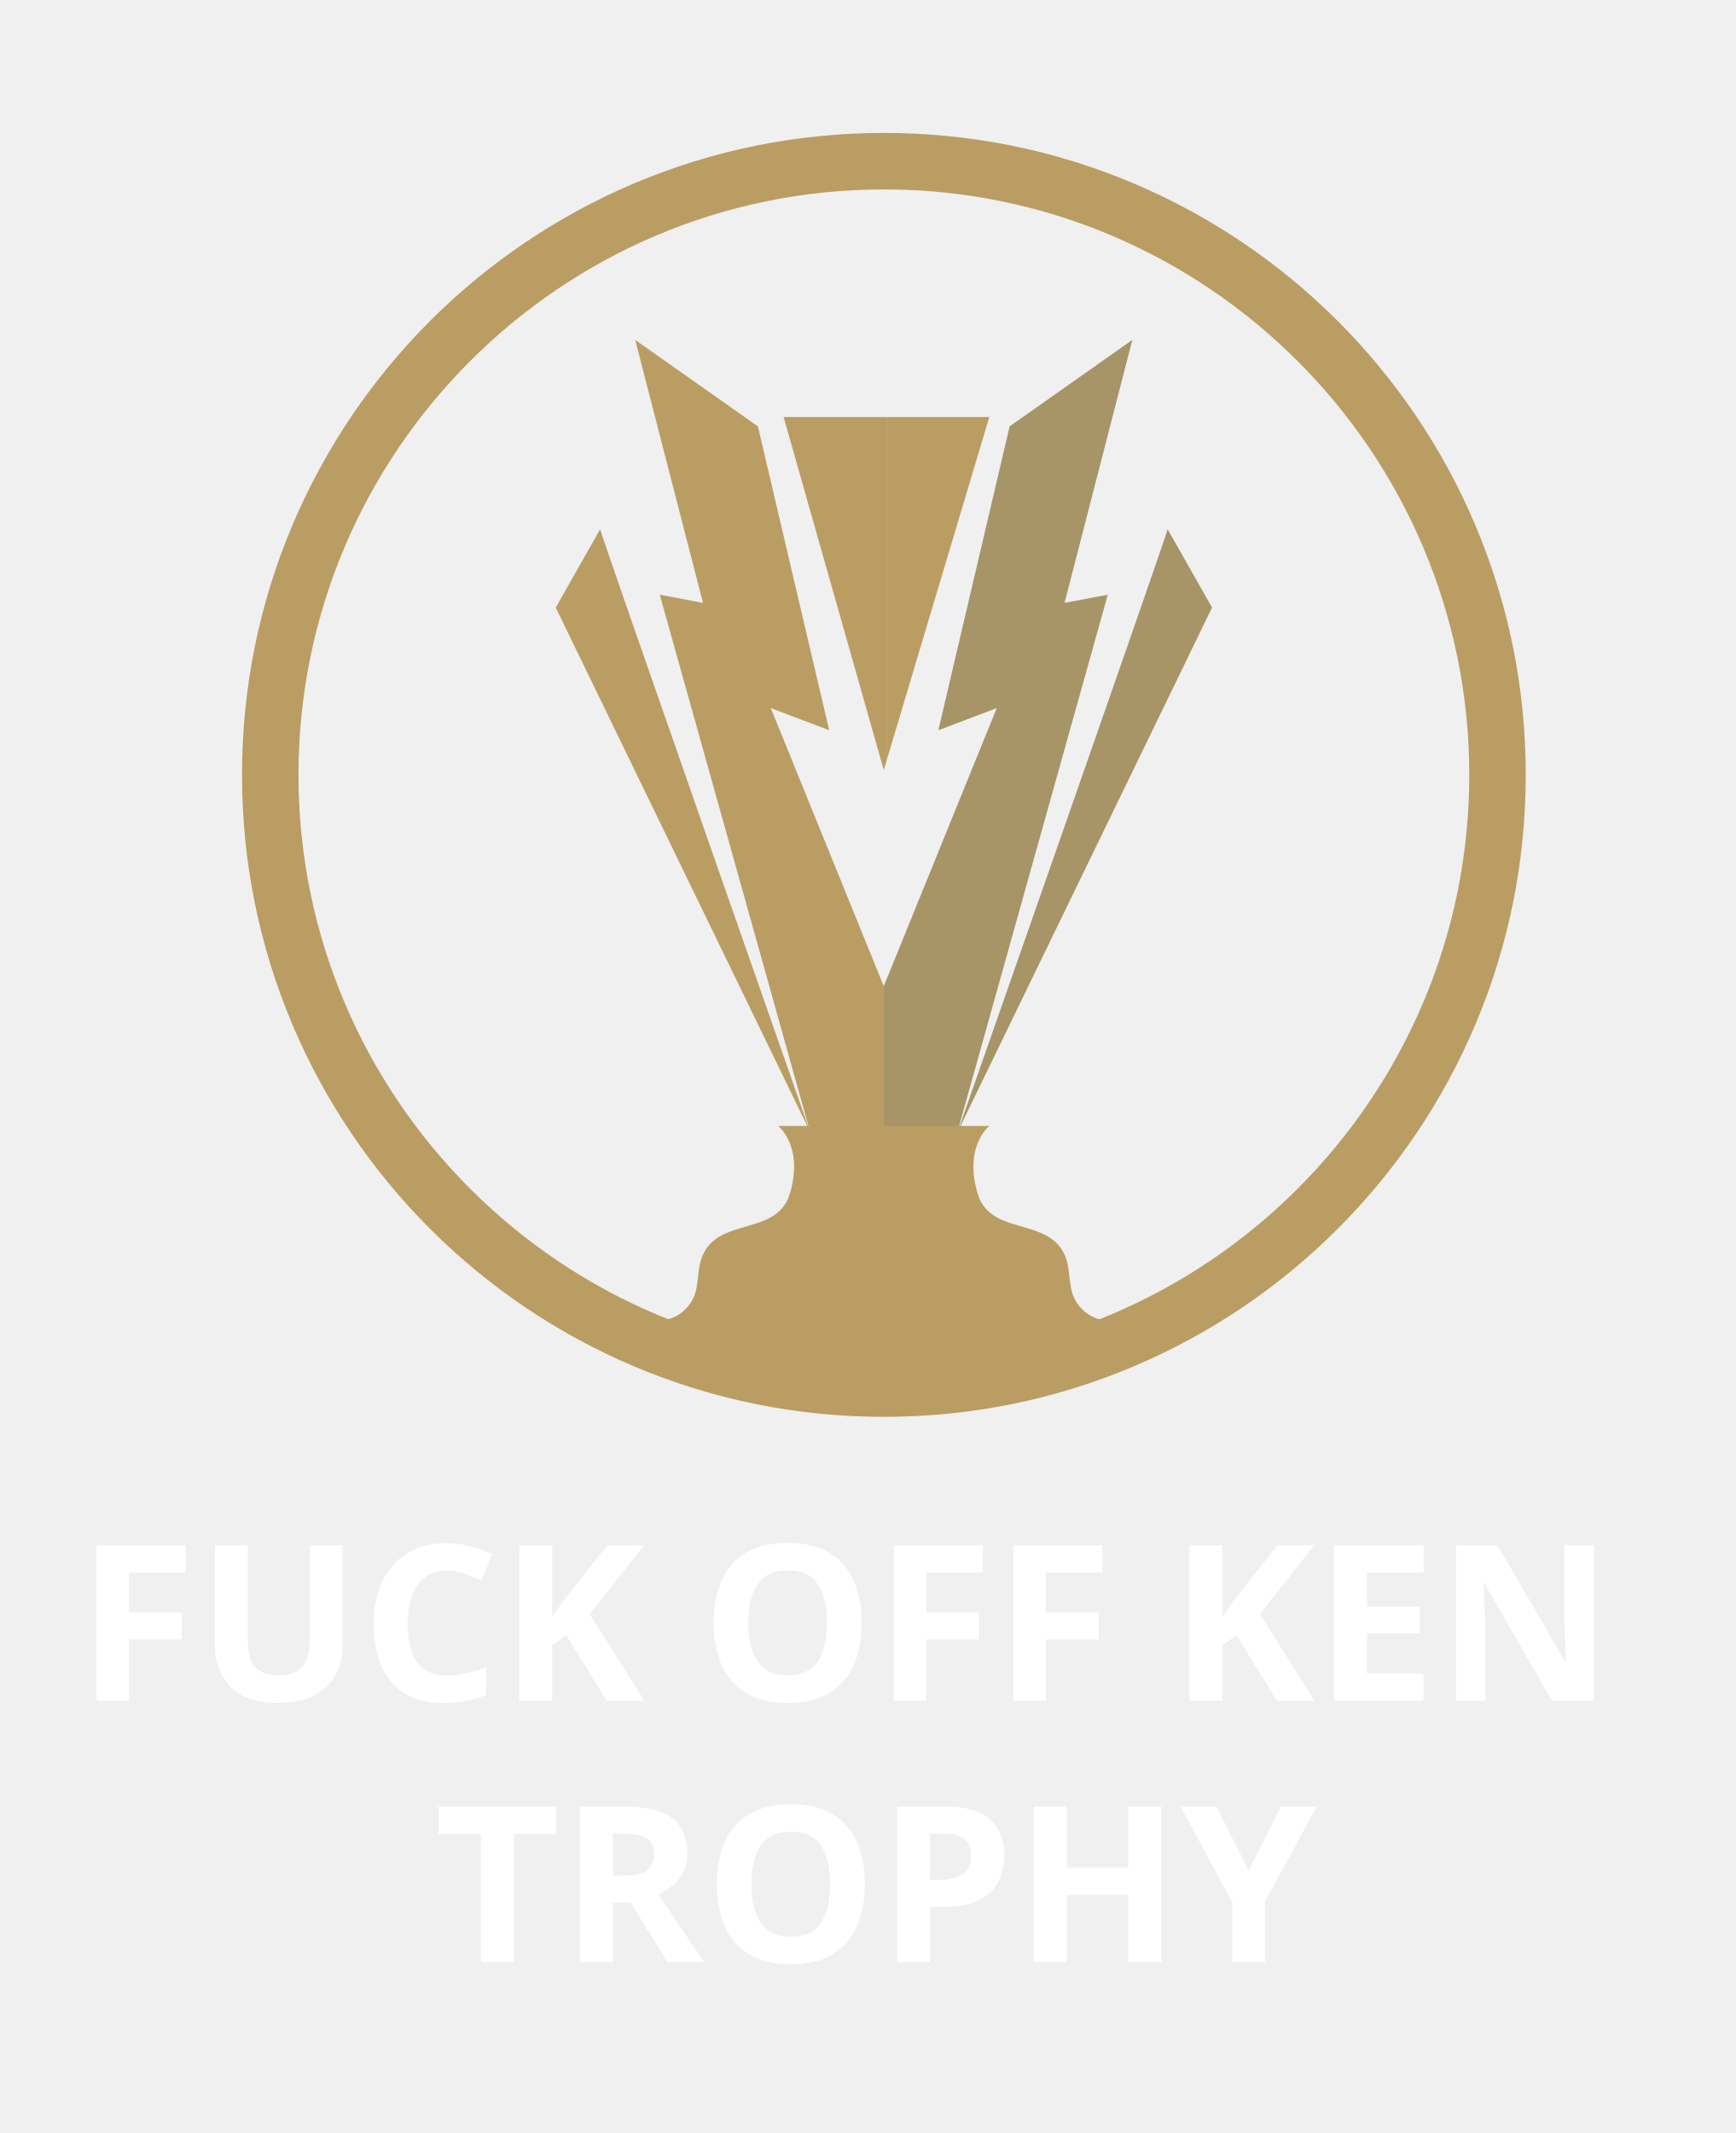
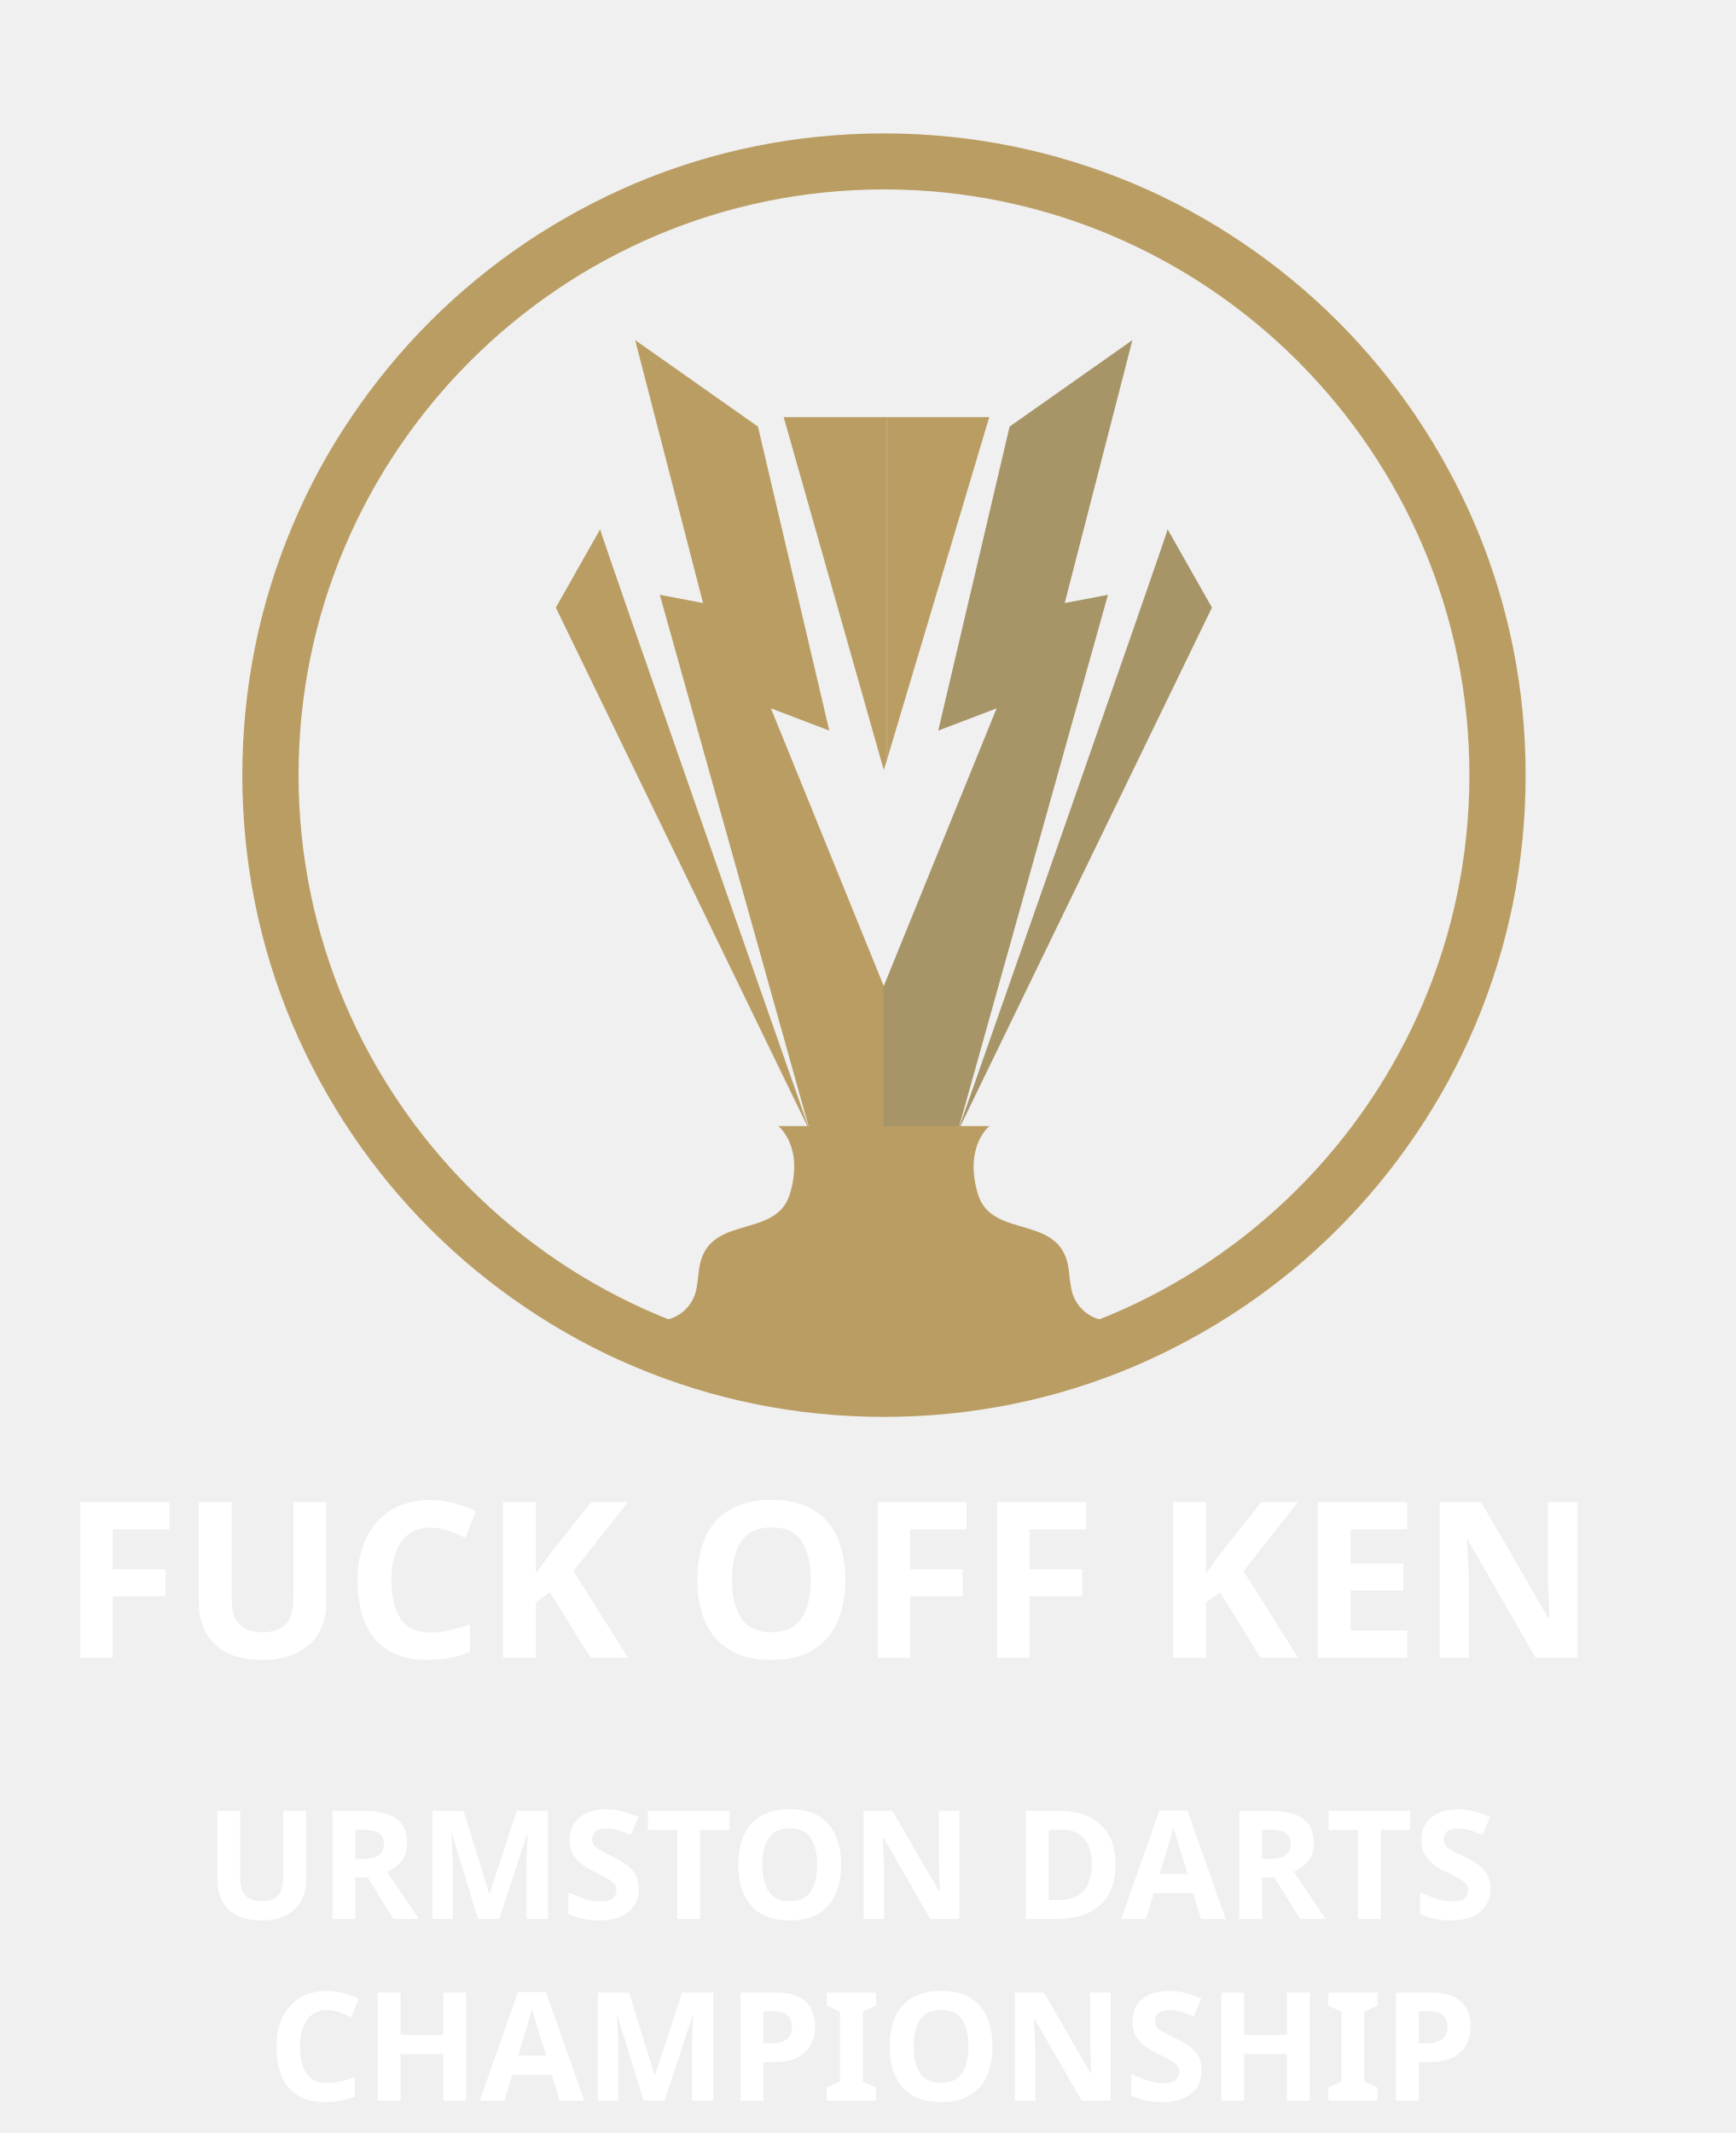
- <svg xmlns="http://www.w3.org/2000/svg" id="Layer_1" version="1.1" viewBox="0 0 802.72 986.55">
+ <svg xmlns="http://www.w3.org/2000/svg" id="Layer_1" version="1.1" viewBox="0 0 802.7 986.5">
  <defs>
    <style>
      .st0 {
        fill: #124735;
      }

      .st1 {
+         font-size: 70px;
+       }
+ 
+       .st1, .st2 {
+         fill: #fff;
+         font-family: Swiss721BT-Bold, 'Swiss 721 BT';
+         font-weight: 700;
+         isolation: isolate;
+       }
+ 
+       .st3 {
        fill: #a79467;
      }

      .st2 {
-         fill: #fff;
-         font-family: Swiss721BT-Bold, 'Swiss 721 BT';
-         font-size: 100.72px;
-         font-weight: 700;
+         font-size: 100.7px;
      }

-       .st3 {
+       .st4 {
        fill: #ba9d63;
      }
    </style>
  </defs>
-   <path class="st3" d="M379.79,541.57l-74.6-266.51,20,3.78-31.35-121.63,56.76,40,32.98,140.55-27.03-10.27,52.27,128.66v87.58s-29.03-6.49-29.03-2.16Z" />
-   <path class="st3" d="M277.62,244.79c0,1.62,97.09,278.62,97.09,278.62l-117.63-242.4,20.54-36.22Z" />
+   <path class="st4" d="M379.8,541.6l-74.6-266.5,20,3.8-31.4-121.6,56.8,40,33,140.6-27-10.3,52.3,128.7v87.6s-29-6.5-29-2.2h0Z" />
+   <path class="st4" d="M277.6,244.8c0,1.6,97.1,278.6,97.1,278.6l-117.6-242.4,20.5-36.2h0Z" />
  <g>
-     <path class="st1" d="M437.85,541.57l74.6-266.51-20,3.78,31.35-121.63-56.76,40-32.98,140.55,27.03-10.27-52.27,128.66v87.58s29.03-6.49,29.03-2.16Z" />
-     <path class="st1" d="M540.13,244.79c0,1.62-97.09,278.62-97.09,278.62l117.63-242.4-20.54-36.22Z" />
+     <path class="st3" d="M437.9,541.6l74.6-266.5-20,3.8,31.3-121.6-56.8,40-33,140.6,27-10.3-52.3,128.7v87.6s29-6.5,29-2.2h0Z" />
+     <path class="st3" d="M540.1,244.8c0,1.6-97.1,278.6-97.1,278.6l117.6-242.4-20.5-36.2h0Z" />
  </g>
  <g>
-     <polygon class="st3" points="362.49 192.89 408.82 356.15 410.06 351.99 410.06 192.89 362.49 192.89" />
-     <polygon class="st3" points="410.06 192.89 410.06 351.99 457.64 192.89 410.06 192.89" />
+     <polygon class="st4" points="362.5 192.9 408.8 356.1 410.1 352 410.1 192.9 362.5 192.9" />
+     <polygon class="st4" points="410.1 192.9 410.1 352 457.6 192.9 410.1 192.9" />
  </g>
-   <path class="st3" d="M513.5,610.88c-8.89,0-16.51-6.37-18.05-15.13-.41-2.31-.75-4.79-1.01-7.47-2.72-28.04-35.66-14.16-42.2-36.21s5.44-31.31,5.44-31.31h-97.73s11.98,9.26,5.44,31.31c-6.53,22.05-39.47,8.17-42.2,36.21-.26,2.67-.6,5.16-1.01,7.47-1.54,8.76-9.16,15.13-18.05,15.13h0v20.69h209.35v-20.69h0Z" />
-   <path class="st3" d="M408.87,655.31c-40.07,0-78.96-7.85-115.57-23.34-17.59-7.44-34.56-16.65-50.44-27.38-15.72-10.62-30.5-22.81-43.93-36.25-13.43-13.43-25.63-28.21-36.25-43.93-10.72-15.87-19.93-32.84-27.38-50.44-15.49-36.61-23.34-75.49-23.34-115.57s7.85-78.96,23.34-115.57c7.44-17.59,16.65-34.56,27.38-50.44,10.62-15.72,22.81-30.5,36.25-43.93,13.43-13.43,28.21-25.63,43.93-36.25,15.87-10.72,32.84-19.93,50.44-27.38,36.61-15.49,75.49-23.34,115.57-23.34s78.96,7.85,115.57,23.34c17.59,7.44,34.56,16.65,50.44,27.38,15.72,10.62,30.5,22.81,43.93,36.25,13.43,13.43,25.63,28.21,36.25,43.93,10.72,15.87,19.93,32.84,27.38,50.44,15.48,36.61,23.34,75.49,23.34,115.57s-7.85,78.96-23.34,115.57c-7.44,17.59-16.65,34.56-27.38,50.44-10.62,15.72-22.81,30.5-36.25,43.93-13.43,13.43-28.21,25.63-43.93,36.25-15.87,10.72-32.84,19.93-50.44,27.38-36.61,15.49-75.49,23.34-115.57,23.34ZM408.87,87.61c-149.32,0-270.8,121.48-270.8,270.8s121.48,270.8,270.8,270.8,270.8-121.48,270.8-270.8S558.19,87.61,408.87,87.61Z" />
-   <rect class="st1" x="1608.51" y="225.84" width="291.06" height="292.6" />
-   <rect class="st3" x="1608.51" y="-75.95" width="291.06" height="292.6" />
-   <rect class="st0" x="1608.51" y="551.54" width="291.06" height="292.6" />
-   <text class="st2" transform="translate(35.59 786.65)">
-     <tspan x="0" y="0">FUCK OFF KEN</tspan>
-     <tspan x="165.34" y="120.87">TROPHY</tspan>
-   </text>
+   <path class="st4" d="M513.5,610.9c-8.9,0-16.5-6.4-18-15.1-.4-2.3-.8-4.8-1-7.5-2.7-28-35.7-14.2-42.2-36.2s5.4-31.3,5.4-31.3h-97.7s12,9.3,5.4,31.3c-6.5,22-39.5,8.2-42.2,36.2-.3,2.7-.6,5.2-1,7.5-1.5,8.8-9.2,15.1-18,15.1h0v20.7h209.4v-20.7h0Z" />
+   <path class="st4" d="M408.9,655.3c-40.1,0-79-7.8-115.6-23.3-17.6-7.4-34.6-16.7-50.4-27.4-15.7-10.6-30.5-22.8-43.9-36.2-13.4-13.4-25.6-28.2-36.2-43.9-10.7-15.9-19.9-32.8-27.4-50.4-15.5-36.6-23.3-75.5-23.3-115.6s7.8-79,23.3-115.6c7.4-17.6,16.6-34.6,27.4-50.4,10.6-15.7,22.8-30.5,36.2-43.9,13.4-13.4,28.2-25.6,43.9-36.2,15.9-10.7,32.8-19.9,50.4-27.4,36.6-15.5,75.5-23.3,115.6-23.3s79,7.9,115.6,23.3c17.6,7.4,34.6,16.7,50.4,27.4,15.7,10.6,30.5,22.8,43.9,36.2,13.4,13.4,25.6,28.2,36.2,43.9,10.7,15.9,19.9,32.8,27.4,50.4,15.5,36.6,23.3,75.5,23.3,115.6s-7.8,79-23.3,115.6c-7.4,17.6-16.7,34.6-27.4,50.4-10.6,15.7-22.8,30.5-36.2,43.9-13.4,13.4-28.2,25.6-43.9,36.2-15.9,10.7-32.8,19.9-50.4,27.4-36.6,15.5-75.5,23.3-115.6,23.3ZM408.9,87.6c-149.3,0-270.8,121.5-270.8,270.8s121.5,270.8,270.8,270.8,270.8-121.5,270.8-270.8S558.2,87.6,408.9,87.6Z" />
+   <rect class="st3" x="1608.5" y="225.8" width="291.1" height="292.6" />
+   <rect class="st4" x="1608.5" y="-75.9" width="291.1" height="292.6" />
+   <rect class="st0" x="1608.5" y="551.5" width="291.1" height="292.6" />
+   <g>
+     <text class="st2" transform="translate(28.1 766.7)">
+       <tspan x="0" y="0">FUCK OFF KEN</tspan>
+     </text>
+     <text class="st1" transform="translate(94.6 887.5)">
+       <tspan x="0" y="0">URMSTON DARTS</tspan>
+       <tspan x="29.2" y="84">CHAMPIONSHIP</tspan>
+     </text>
+   </g>
</svg>
